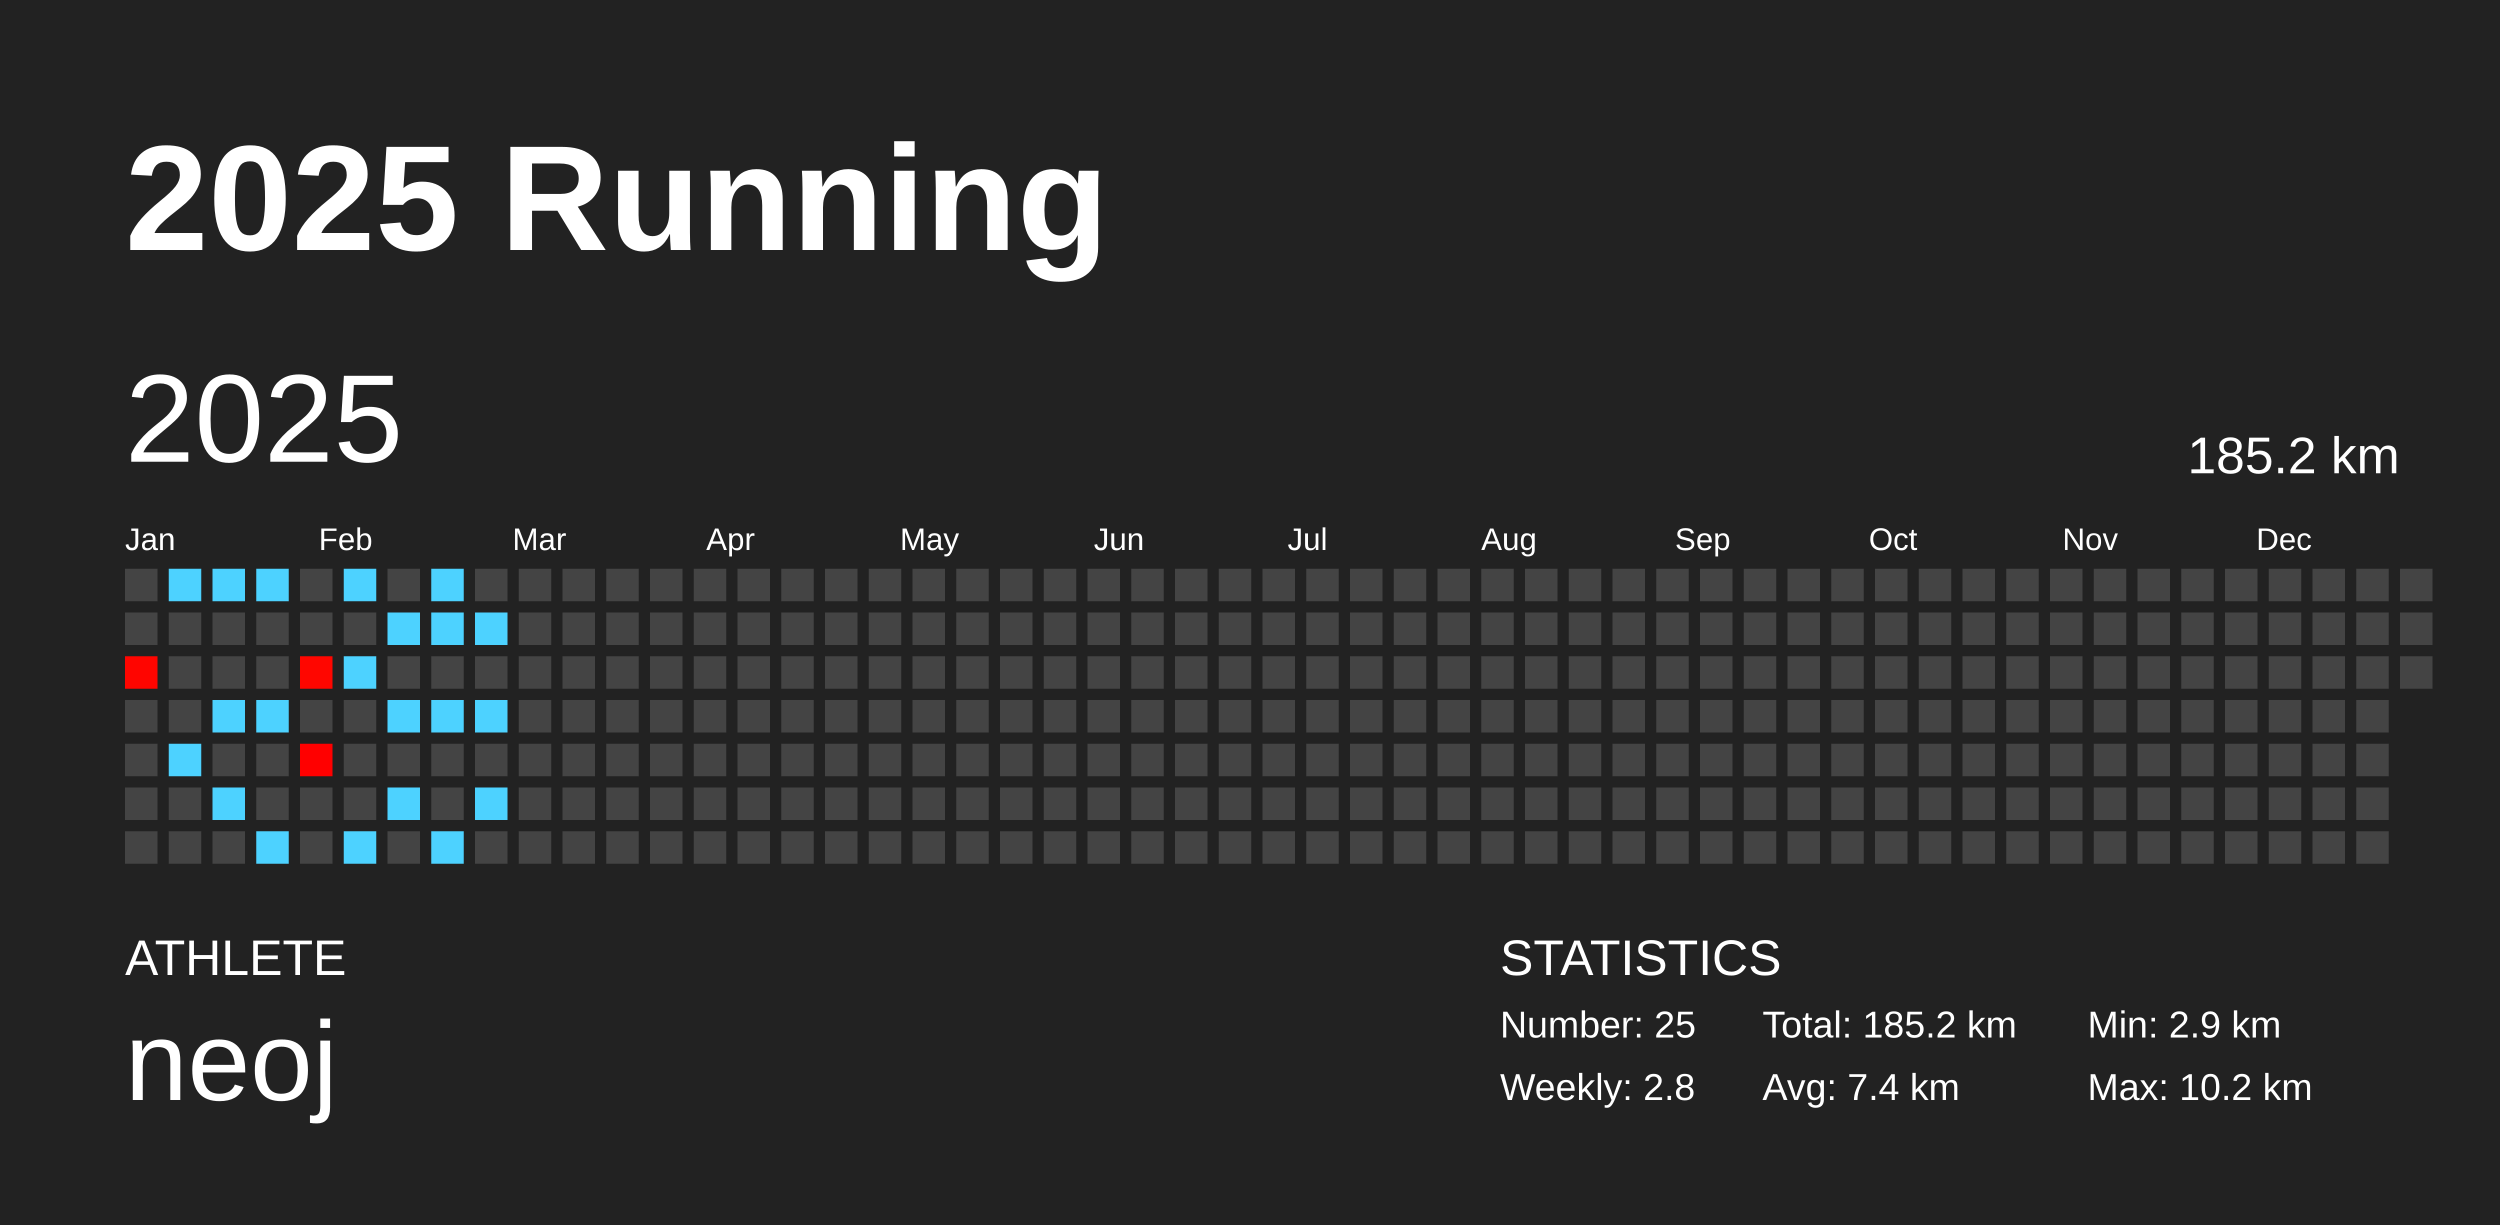
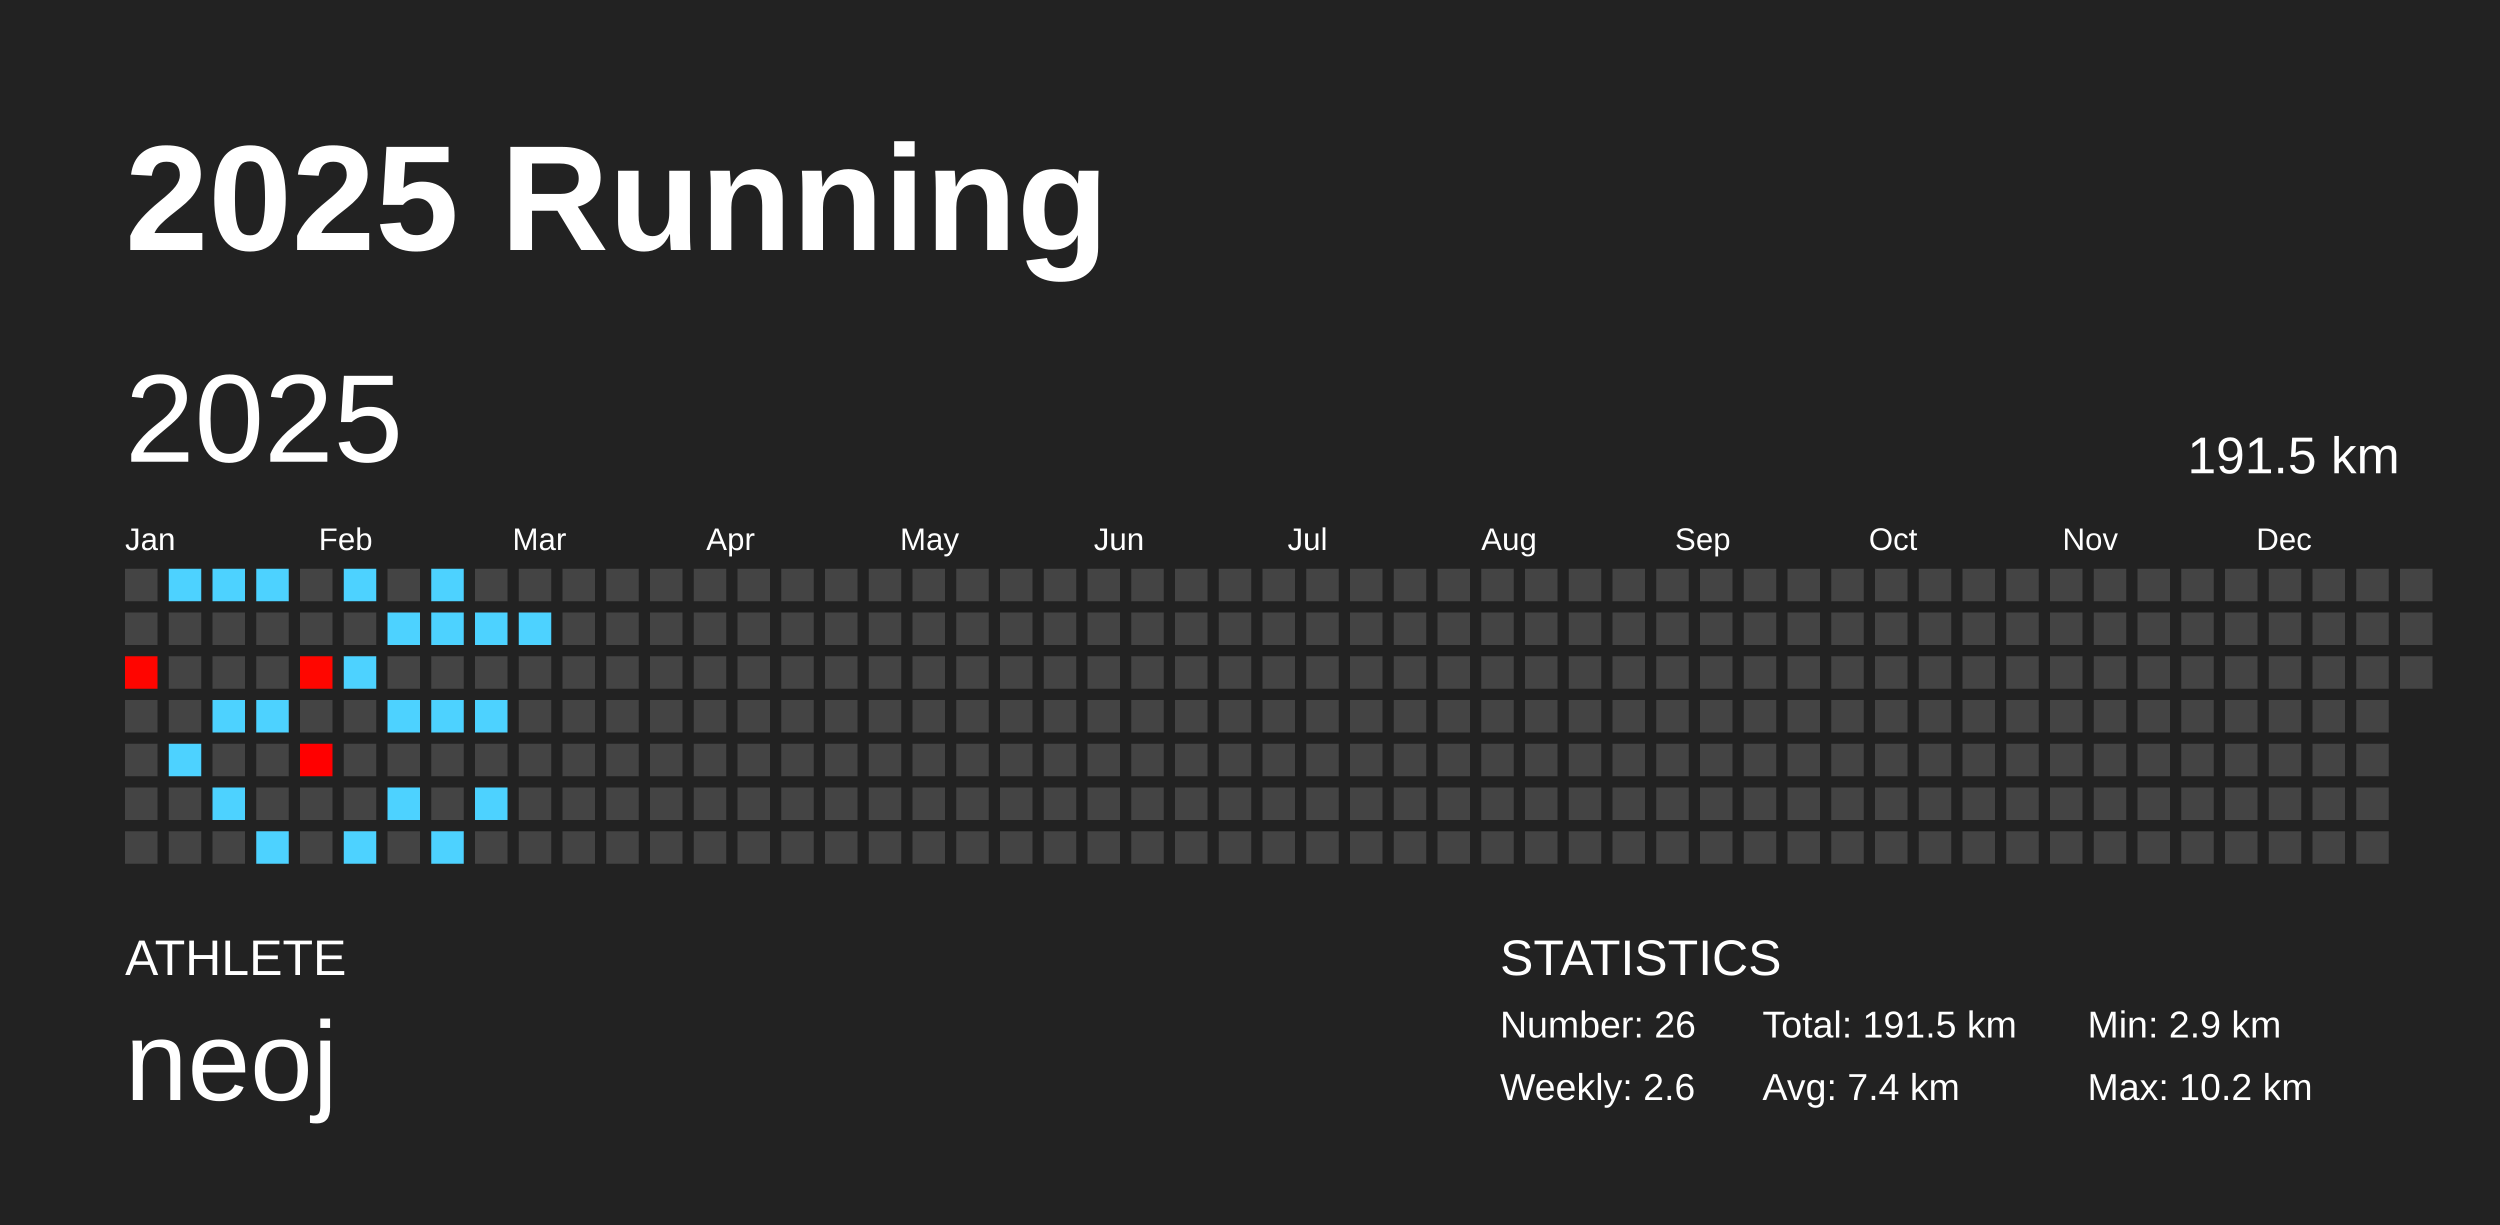
<svg xmlns="http://www.w3.org/2000/svg" baseProfile="full" height="98mm" version="1.1" viewBox="0,0,200,98" width="200mm">
  <defs />
  <rect fill="#222222" height="98" width="200" x="0" y="0" />
  <text fill="#FFFFFF" style="font-size:12px; font-family:Arial; font-weight:bold;" x="10" y="20">2025 Running</text>
  <text fill="#FFFFFF" style="font-size:4px; font-family:Arial" x="10" y="78">ATHLETE</text>
  <text fill="#FFFFFF" style="font-size:9px; font-family:Arial" x="10" y="88">neoj</text>
  <text fill="#FFFFFF" style="font-size:4px; font-family:Arial" x="120" y="78">STATISTICS</text>
-   <text fill="#FFFFFF" style="font-size:3px; font-family:Arial" x="120" y="83">Number: 25</text>
-   <text fill="#FFFFFF" style="font-size:3px; font-family:Arial" x="120" y="88">Weekly: 2.8</text>
-   <text fill="#FFFFFF" style="font-size:3px; font-family:Arial" x="141" y="83">Total: 185.2 km</text>
+   <text fill="#FFFFFF" style="font-size:3px; font-family:Arial" x="120" y="83">Number: 26</text>
+   <text fill="#FFFFFF" style="font-size:3px; font-family:Arial" x="120" y="88">Weekly: 2.6</text>
+   <text fill="#FFFFFF" style="font-size:3px; font-family:Arial" x="141" y="83">Total: 191.5 km</text>
  <text fill="#FFFFFF" style="font-size:3px; font-family:Arial" x="141" y="88">Avg: 7.4 km</text>
  <text fill="#FFFFFF" style="font-size:3px; font-family:Arial" x="167" y="83">Min: 2.9 km</text>
  <text fill="#FFFFFF" style="font-size:3px; font-family:Arial" x="167" y="88">Max: 10.2 km</text>
  <text dominant-baseline="hanging" fill="#FFFFFF" style="font-size:10.0px; font-family:Arial;" x="10" y="30">2025</text>
-   <text dominant-baseline="hanging" fill="#FFFFFF" style="font-size:4.125px; font-family:Arial;" x="175" y="35">185.2 km</text>
+   <text dominant-baseline="hanging" fill="#FFFFFF" style="font-size:4.125px; font-family:Arial;" x="175" y="35">191.5 km</text>
  <text fill="#FFFFFF" style="font-size:2.5px; font-family:Arial" x="10.0" y="44">Jan</text>
  <text fill="#FFFFFF" style="font-size:2.5px; font-family:Arial" x="25.5" y="44">Feb</text>
  <text fill="#FFFFFF" style="font-size:2.5px; font-family:Arial" x="41.0" y="44">Mar</text>
  <text fill="#FFFFFF" style="font-size:2.5px; font-family:Arial" x="56.5" y="44">Apr</text>
  <text fill="#FFFFFF" style="font-size:2.5px; font-family:Arial" x="72.0" y="44">May</text>
  <text fill="#FFFFFF" style="font-size:2.5px; font-family:Arial" x="87.5" y="44">Jun</text>
  <text fill="#FFFFFF" style="font-size:2.5px; font-family:Arial" x="103.0" y="44">Jul</text>
  <text fill="#FFFFFF" style="font-size:2.5px; font-family:Arial" x="118.5" y="44">Aug</text>
  <text fill="#FFFFFF" style="font-size:2.5px; font-family:Arial" x="134.0" y="44">Sep</text>
  <text fill="#FFFFFF" style="font-size:2.5px; font-family:Arial" x="149.5" y="44">Oct</text>
  <text fill="#FFFFFF" style="font-size:2.5px; font-family:Arial" x="165.0" y="44">Nov</text>
  <text fill="#FFFFFF" style="font-size:2.5px; font-family:Arial" x="180.5" y="44">Dec</text>
  <rect fill="#444444" height="2.6" width="2.6" x="10.0" y="45.5" />
  <rect fill="#444444" height="2.6" width="2.6" x="10.0" y="49.0" />
  <rect fill="#ff0500" height="2.6" width="2.6" x="10.0" y="52.5" />
  <rect fill="#444444" height="2.6" width="2.6" x="10.0" y="56.0" />
  <rect fill="#444444" height="2.6" width="2.6" x="10.0" y="59.5" />
  <rect fill="#444444" height="2.6" width="2.6" x="10.0" y="63.0" />
  <rect fill="#444444" height="2.6" width="2.6" x="10.0" y="66.5" />
  <rect fill="#4dd2ff" height="2.6" width="2.6" x="13.5" y="45.5" />
  <rect fill="#444444" height="2.6" width="2.6" x="13.5" y="49.0" />
  <rect fill="#444444" height="2.6" width="2.6" x="13.5" y="52.5" />
  <rect fill="#444444" height="2.6" width="2.6" x="13.5" y="56.0" />
  <rect fill="#4dd2ff" height="2.6" width="2.6" x="13.5" y="59.5" />
  <rect fill="#444444" height="2.6" width="2.6" x="13.5" y="63.0" />
  <rect fill="#444444" height="2.6" width="2.6" x="13.5" y="66.5" />
  <rect fill="#4dd2ff" height="2.6" width="2.6" x="17.0" y="45.5" />
  <rect fill="#444444" height="2.6" width="2.6" x="17.0" y="49.0" />
  <rect fill="#444444" height="2.6" width="2.6" x="17.0" y="52.5" />
  <rect fill="#4dd2ff" height="2.6" width="2.6" x="17.0" y="56.0" />
  <rect fill="#444444" height="2.6" width="2.6" x="17.0" y="59.5" />
  <rect fill="#4dd2ff" height="2.6" width="2.6" x="17.0" y="63.0" />
  <rect fill="#444444" height="2.6" width="2.6" x="17.0" y="66.5" />
  <rect fill="#4dd2ff" height="2.6" width="2.6" x="20.5" y="45.5" />
  <rect fill="#444444" height="2.6" width="2.6" x="20.5" y="49.0" />
  <rect fill="#444444" height="2.6" width="2.6" x="20.5" y="52.5" />
  <rect fill="#4dd2ff" height="2.6" width="2.6" x="20.5" y="56.0" />
  <rect fill="#444444" height="2.6" width="2.6" x="20.5" y="59.5" />
  <rect fill="#444444" height="2.6" width="2.6" x="20.5" y="63.0" />
  <rect fill="#4dd2ff" height="2.6" width="2.6" x="20.5" y="66.5" />
  <rect fill="#444444" height="2.6" width="2.6" x="24.0" y="45.5" />
  <rect fill="#444444" height="2.6" width="2.6" x="24.0" y="49.0" />
  <rect fill="#ff0600" height="2.6" width="2.6" x="24.0" y="52.5" />
  <rect fill="#444444" height="2.6" width="2.6" x="24.0" y="56.0" />
  <rect fill="#ff0000" height="2.6" width="2.6" x="24.0" y="59.5" />
  <rect fill="#444444" height="2.6" width="2.6" x="24.0" y="63.0" />
  <rect fill="#444444" height="2.6" width="2.6" x="24.0" y="66.5" />
  <rect fill="#4dd2ff" height="2.6" width="2.6" x="27.5" y="45.5" />
  <rect fill="#444444" height="2.6" width="2.6" x="27.5" y="49.0" />
  <rect fill="#4dd2ff" height="2.6" width="2.6" x="27.5" y="52.5" />
  <rect fill="#444444" height="2.6" width="2.6" x="27.5" y="56.0" />
  <rect fill="#444444" height="2.6" width="2.6" x="27.5" y="59.5" />
  <rect fill="#444444" height="2.6" width="2.6" x="27.5" y="63.0" />
  <rect fill="#4dd2ff" height="2.6" width="2.6" x="27.5" y="66.5" />
  <rect fill="#444444" height="2.6" width="2.6" x="31.0" y="45.5" />
  <rect fill="#4dd2ff" height="2.6" width="2.6" x="31.0" y="49.0" />
  <rect fill="#444444" height="2.6" width="2.6" x="31.0" y="52.5" />
  <rect fill="#4dd2ff" height="2.6" width="2.6" x="31.0" y="56.0" />
  <rect fill="#444444" height="2.6" width="2.6" x="31.0" y="59.5" />
  <rect fill="#4dd2ff" height="2.6" width="2.6" x="31.0" y="63.0" />
  <rect fill="#444444" height="2.6" width="2.6" x="31.0" y="66.5" />
  <rect fill="#4dd2ff" height="2.6" width="2.6" x="34.5" y="45.5" />
  <rect fill="#4dd2ff" height="2.6" width="2.6" x="34.5" y="49.0" />
  <rect fill="#444444" height="2.6" width="2.6" x="34.5" y="52.5" />
  <rect fill="#4dd2ff" height="2.6" width="2.6" x="34.5" y="56.0" />
  <rect fill="#444444" height="2.6" width="2.6" x="34.5" y="59.5" />
  <rect fill="#444444" height="2.6" width="2.6" x="34.5" y="63.0" />
  <rect fill="#4dd2ff" height="2.6" width="2.6" x="34.5" y="66.5" />
  <rect fill="#444444" height="2.6" width="2.6" x="38.0" y="45.5" />
  <rect fill="#4dd2ff" height="2.6" width="2.6" x="38.0" y="49.0" />
  <rect fill="#444444" height="2.6" width="2.6" x="38.0" y="52.5" />
  <rect fill="#4dd2ff" height="2.6" width="2.6" x="38.0" y="56.0" />
  <rect fill="#444444" height="2.6" width="2.6" x="38.0" y="59.5" />
  <rect fill="#4dd2ff" height="2.6" width="2.6" x="38.0" y="63.0" />
  <rect fill="#444444" height="2.6" width="2.6" x="38.0" y="66.5" />
  <rect fill="#444444" height="2.6" width="2.6" x="41.5" y="45.5" />
-   <rect fill="#444444" height="2.6" width="2.6" x="41.5" y="49.0" />
+   <rect fill="#4dd2ff" height="2.6" width="2.6" x="41.5" y="49.0" />
  <rect fill="#444444" height="2.6" width="2.6" x="41.5" y="52.5" />
  <rect fill="#444444" height="2.6" width="2.6" x="41.5" y="56.0" />
  <rect fill="#444444" height="2.6" width="2.6" x="41.5" y="59.5" />
  <rect fill="#444444" height="2.6" width="2.6" x="41.5" y="63.0" />
  <rect fill="#444444" height="2.6" width="2.6" x="41.5" y="66.5" />
  <rect fill="#444444" height="2.6" width="2.6" x="45.0" y="45.5" />
  <rect fill="#444444" height="2.6" width="2.6" x="45.0" y="49.0" />
  <rect fill="#444444" height="2.6" width="2.6" x="45.0" y="52.5" />
  <rect fill="#444444" height="2.6" width="2.6" x="45.0" y="56.0" />
  <rect fill="#444444" height="2.6" width="2.6" x="45.0" y="59.5" />
  <rect fill="#444444" height="2.6" width="2.6" x="45.0" y="63.0" />
  <rect fill="#444444" height="2.6" width="2.6" x="45.0" y="66.5" />
  <rect fill="#444444" height="2.6" width="2.6" x="48.5" y="45.5" />
  <rect fill="#444444" height="2.6" width="2.6" x="48.5" y="49.0" />
  <rect fill="#444444" height="2.6" width="2.6" x="48.5" y="52.5" />
  <rect fill="#444444" height="2.6" width="2.6" x="48.5" y="56.0" />
  <rect fill="#444444" height="2.6" width="2.6" x="48.5" y="59.5" />
  <rect fill="#444444" height="2.6" width="2.6" x="48.5" y="63.0" />
  <rect fill="#444444" height="2.6" width="2.6" x="48.5" y="66.5" />
  <rect fill="#444444" height="2.6" width="2.6" x="52.0" y="45.5" />
  <rect fill="#444444" height="2.6" width="2.6" x="52.0" y="49.0" />
  <rect fill="#444444" height="2.6" width="2.6" x="52.0" y="52.5" />
  <rect fill="#444444" height="2.6" width="2.6" x="52.0" y="56.0" />
  <rect fill="#444444" height="2.6" width="2.6" x="52.0" y="59.5" />
  <rect fill="#444444" height="2.6" width="2.6" x="52.0" y="63.0" />
  <rect fill="#444444" height="2.6" width="2.6" x="52.0" y="66.5" />
  <rect fill="#444444" height="2.6" width="2.6" x="55.5" y="45.5" />
  <rect fill="#444444" height="2.6" width="2.6" x="55.5" y="49.0" />
  <rect fill="#444444" height="2.6" width="2.6" x="55.5" y="52.5" />
  <rect fill="#444444" height="2.6" width="2.6" x="55.5" y="56.0" />
  <rect fill="#444444" height="2.6" width="2.6" x="55.5" y="59.5" />
  <rect fill="#444444" height="2.6" width="2.6" x="55.5" y="63.0" />
  <rect fill="#444444" height="2.6" width="2.6" x="55.5" y="66.5" />
  <rect fill="#444444" height="2.6" width="2.6" x="59.0" y="45.5" />
  <rect fill="#444444" height="2.6" width="2.6" x="59.0" y="49.0" />
  <rect fill="#444444" height="2.6" width="2.6" x="59.0" y="52.5" />
  <rect fill="#444444" height="2.6" width="2.6" x="59.0" y="56.0" />
  <rect fill="#444444" height="2.6" width="2.6" x="59.0" y="59.5" />
  <rect fill="#444444" height="2.6" width="2.6" x="59.0" y="63.0" />
  <rect fill="#444444" height="2.6" width="2.6" x="59.0" y="66.5" />
  <rect fill="#444444" height="2.6" width="2.6" x="62.5" y="45.5" />
  <rect fill="#444444" height="2.6" width="2.6" x="62.5" y="49.0" />
  <rect fill="#444444" height="2.6" width="2.6" x="62.5" y="52.5" />
  <rect fill="#444444" height="2.6" width="2.6" x="62.5" y="56.0" />
  <rect fill="#444444" height="2.6" width="2.6" x="62.5" y="59.5" />
  <rect fill="#444444" height="2.6" width="2.6" x="62.5" y="63.0" />
  <rect fill="#444444" height="2.6" width="2.6" x="62.5" y="66.5" />
  <rect fill="#444444" height="2.6" width="2.6" x="66.0" y="45.5" />
  <rect fill="#444444" height="2.6" width="2.6" x="66.0" y="49.0" />
  <rect fill="#444444" height="2.6" width="2.6" x="66.0" y="52.5" />
  <rect fill="#444444" height="2.6" width="2.6" x="66.0" y="56.0" />
  <rect fill="#444444" height="2.6" width="2.6" x="66.0" y="59.5" />
  <rect fill="#444444" height="2.6" width="2.6" x="66.0" y="63.0" />
  <rect fill="#444444" height="2.6" width="2.6" x="66.0" y="66.5" />
  <rect fill="#444444" height="2.6" width="2.6" x="69.5" y="45.5" />
  <rect fill="#444444" height="2.6" width="2.6" x="69.5" y="49.0" />
  <rect fill="#444444" height="2.6" width="2.6" x="69.5" y="52.5" />
  <rect fill="#444444" height="2.6" width="2.6" x="69.5" y="56.0" />
  <rect fill="#444444" height="2.6" width="2.6" x="69.5" y="59.5" />
  <rect fill="#444444" height="2.6" width="2.6" x="69.5" y="63.0" />
  <rect fill="#444444" height="2.6" width="2.6" x="69.5" y="66.5" />
  <rect fill="#444444" height="2.6" width="2.6" x="73.0" y="45.5" />
  <rect fill="#444444" height="2.6" width="2.6" x="73.0" y="49.0" />
  <rect fill="#444444" height="2.6" width="2.6" x="73.0" y="52.5" />
  <rect fill="#444444" height="2.6" width="2.6" x="73.0" y="56.0" />
  <rect fill="#444444" height="2.6" width="2.6" x="73.0" y="59.5" />
  <rect fill="#444444" height="2.6" width="2.6" x="73.0" y="63.0" />
  <rect fill="#444444" height="2.6" width="2.6" x="73.0" y="66.5" />
  <rect fill="#444444" height="2.6" width="2.6" x="76.5" y="45.5" />
  <rect fill="#444444" height="2.6" width="2.6" x="76.5" y="49.0" />
  <rect fill="#444444" height="2.6" width="2.6" x="76.5" y="52.5" />
  <rect fill="#444444" height="2.6" width="2.6" x="76.5" y="56.0" />
  <rect fill="#444444" height="2.6" width="2.6" x="76.5" y="59.5" />
  <rect fill="#444444" height="2.6" width="2.6" x="76.5" y="63.0" />
  <rect fill="#444444" height="2.6" width="2.6" x="76.5" y="66.5" />
  <rect fill="#444444" height="2.6" width="2.6" x="80.0" y="45.5" />
  <rect fill="#444444" height="2.6" width="2.6" x="80.0" y="49.0" />
  <rect fill="#444444" height="2.6" width="2.6" x="80.0" y="52.5" />
  <rect fill="#444444" height="2.6" width="2.6" x="80.0" y="56.0" />
  <rect fill="#444444" height="2.6" width="2.6" x="80.0" y="59.5" />
  <rect fill="#444444" height="2.6" width="2.6" x="80.0" y="63.0" />
  <rect fill="#444444" height="2.6" width="2.6" x="80.0" y="66.5" />
  <rect fill="#444444" height="2.6" width="2.6" x="83.5" y="45.5" />
  <rect fill="#444444" height="2.6" width="2.6" x="83.5" y="49.0" />
  <rect fill="#444444" height="2.6" width="2.6" x="83.5" y="52.5" />
  <rect fill="#444444" height="2.6" width="2.6" x="83.5" y="56.0" />
  <rect fill="#444444" height="2.6" width="2.6" x="83.5" y="59.5" />
  <rect fill="#444444" height="2.6" width="2.6" x="83.5" y="63.0" />
  <rect fill="#444444" height="2.6" width="2.6" x="83.5" y="66.5" />
  <rect fill="#444444" height="2.6" width="2.6" x="87.0" y="45.5" />
  <rect fill="#444444" height="2.6" width="2.6" x="87.0" y="49.0" />
  <rect fill="#444444" height="2.6" width="2.6" x="87.0" y="52.5" />
  <rect fill="#444444" height="2.6" width="2.6" x="87.0" y="56.0" />
  <rect fill="#444444" height="2.6" width="2.6" x="87.0" y="59.5" />
  <rect fill="#444444" height="2.6" width="2.6" x="87.0" y="63.0" />
  <rect fill="#444444" height="2.6" width="2.6" x="87.0" y="66.5" />
  <rect fill="#444444" height="2.6" width="2.6" x="90.5" y="45.5" />
  <rect fill="#444444" height="2.6" width="2.6" x="90.5" y="49.0" />
  <rect fill="#444444" height="2.6" width="2.6" x="90.5" y="52.5" />
  <rect fill="#444444" height="2.6" width="2.6" x="90.5" y="56.0" />
  <rect fill="#444444" height="2.6" width="2.6" x="90.5" y="59.5" />
  <rect fill="#444444" height="2.6" width="2.6" x="90.5" y="63.0" />
  <rect fill="#444444" height="2.6" width="2.6" x="90.5" y="66.5" />
  <rect fill="#444444" height="2.6" width="2.6" x="94.0" y="45.5" />
  <rect fill="#444444" height="2.6" width="2.6" x="94.0" y="49.0" />
  <rect fill="#444444" height="2.6" width="2.6" x="94.0" y="52.5" />
  <rect fill="#444444" height="2.6" width="2.6" x="94.0" y="56.0" />
  <rect fill="#444444" height="2.6" width="2.6" x="94.0" y="59.5" />
  <rect fill="#444444" height="2.6" width="2.6" x="94.0" y="63.0" />
  <rect fill="#444444" height="2.6" width="2.6" x="94.0" y="66.5" />
  <rect fill="#444444" height="2.6" width="2.6" x="97.5" y="45.5" />
  <rect fill="#444444" height="2.6" width="2.6" x="97.5" y="49.0" />
  <rect fill="#444444" height="2.6" width="2.6" x="97.5" y="52.5" />
  <rect fill="#444444" height="2.6" width="2.6" x="97.5" y="56.0" />
  <rect fill="#444444" height="2.6" width="2.6" x="97.5" y="59.5" />
  <rect fill="#444444" height="2.6" width="2.6" x="97.5" y="63.0" />
  <rect fill="#444444" height="2.6" width="2.6" x="97.5" y="66.5" />
  <rect fill="#444444" height="2.6" width="2.6" x="101.0" y="45.5" />
  <rect fill="#444444" height="2.6" width="2.6" x="101.0" y="49.0" />
  <rect fill="#444444" height="2.6" width="2.6" x="101.0" y="52.5" />
  <rect fill="#444444" height="2.6" width="2.6" x="101.0" y="56.0" />
  <rect fill="#444444" height="2.6" width="2.6" x="101.0" y="59.5" />
  <rect fill="#444444" height="2.6" width="2.6" x="101.0" y="63.0" />
  <rect fill="#444444" height="2.6" width="2.6" x="101.0" y="66.5" />
  <rect fill="#444444" height="2.6" width="2.6" x="104.5" y="45.5" />
  <rect fill="#444444" height="2.6" width="2.6" x="104.5" y="49.0" />
  <rect fill="#444444" height="2.6" width="2.6" x="104.5" y="52.5" />
  <rect fill="#444444" height="2.6" width="2.6" x="104.5" y="56.0" />
  <rect fill="#444444" height="2.6" width="2.6" x="104.5" y="59.5" />
  <rect fill="#444444" height="2.6" width="2.6" x="104.5" y="63.0" />
  <rect fill="#444444" height="2.6" width="2.6" x="104.5" y="66.5" />
  <rect fill="#444444" height="2.6" width="2.6" x="108.0" y="45.5" />
  <rect fill="#444444" height="2.6" width="2.6" x="108.0" y="49.0" />
  <rect fill="#444444" height="2.6" width="2.6" x="108.0" y="52.5" />
  <rect fill="#444444" height="2.6" width="2.6" x="108.0" y="56.0" />
  <rect fill="#444444" height="2.6" width="2.6" x="108.0" y="59.5" />
  <rect fill="#444444" height="2.6" width="2.6" x="108.0" y="63.0" />
  <rect fill="#444444" height="2.6" width="2.6" x="108.0" y="66.5" />
  <rect fill="#444444" height="2.6" width="2.6" x="111.5" y="45.5" />
  <rect fill="#444444" height="2.6" width="2.6" x="111.5" y="49.0" />
  <rect fill="#444444" height="2.6" width="2.6" x="111.5" y="52.5" />
  <rect fill="#444444" height="2.6" width="2.6" x="111.5" y="56.0" />
  <rect fill="#444444" height="2.6" width="2.6" x="111.5" y="59.5" />
  <rect fill="#444444" height="2.6" width="2.6" x="111.5" y="63.0" />
  <rect fill="#444444" height="2.6" width="2.6" x="111.5" y="66.5" />
  <rect fill="#444444" height="2.6" width="2.6" x="115.0" y="45.5" />
  <rect fill="#444444" height="2.6" width="2.6" x="115.0" y="49.0" />
  <rect fill="#444444" height="2.6" width="2.6" x="115.0" y="52.5" />
  <rect fill="#444444" height="2.6" width="2.6" x="115.0" y="56.0" />
  <rect fill="#444444" height="2.6" width="2.6" x="115.0" y="59.5" />
  <rect fill="#444444" height="2.6" width="2.6" x="115.0" y="63.0" />
  <rect fill="#444444" height="2.6" width="2.6" x="115.0" y="66.5" />
  <rect fill="#444444" height="2.6" width="2.6" x="118.5" y="45.5" />
  <rect fill="#444444" height="2.6" width="2.6" x="118.5" y="49.0" />
  <rect fill="#444444" height="2.6" width="2.6" x="118.5" y="52.5" />
  <rect fill="#444444" height="2.6" width="2.6" x="118.5" y="56.0" />
  <rect fill="#444444" height="2.6" width="2.6" x="118.5" y="59.5" />
  <rect fill="#444444" height="2.6" width="2.6" x="118.5" y="63.0" />
  <rect fill="#444444" height="2.6" width="2.6" x="118.5" y="66.5" />
  <rect fill="#444444" height="2.6" width="2.6" x="122.0" y="45.5" />
  <rect fill="#444444" height="2.6" width="2.6" x="122.0" y="49.0" />
  <rect fill="#444444" height="2.6" width="2.6" x="122.0" y="52.5" />
  <rect fill="#444444" height="2.6" width="2.6" x="122.0" y="56.0" />
  <rect fill="#444444" height="2.6" width="2.6" x="122.0" y="59.5" />
  <rect fill="#444444" height="2.6" width="2.6" x="122.0" y="63.0" />
  <rect fill="#444444" height="2.6" width="2.6" x="122.0" y="66.5" />
  <rect fill="#444444" height="2.6" width="2.6" x="125.5" y="45.5" />
  <rect fill="#444444" height="2.6" width="2.6" x="125.5" y="49.0" />
  <rect fill="#444444" height="2.6" width="2.6" x="125.5" y="52.5" />
  <rect fill="#444444" height="2.6" width="2.6" x="125.5" y="56.0" />
  <rect fill="#444444" height="2.6" width="2.6" x="125.5" y="59.5" />
  <rect fill="#444444" height="2.6" width="2.6" x="125.5" y="63.0" />
  <rect fill="#444444" height="2.6" width="2.6" x="125.5" y="66.5" />
  <rect fill="#444444" height="2.6" width="2.6" x="129.0" y="45.5" />
  <rect fill="#444444" height="2.6" width="2.6" x="129.0" y="49.0" />
  <rect fill="#444444" height="2.6" width="2.6" x="129.0" y="52.5" />
  <rect fill="#444444" height="2.6" width="2.6" x="129.0" y="56.0" />
  <rect fill="#444444" height="2.6" width="2.6" x="129.0" y="59.5" />
  <rect fill="#444444" height="2.6" width="2.6" x="129.0" y="63.0" />
  <rect fill="#444444" height="2.6" width="2.6" x="129.0" y="66.5" />
  <rect fill="#444444" height="2.6" width="2.6" x="132.5" y="45.5" />
  <rect fill="#444444" height="2.6" width="2.6" x="132.5" y="49.0" />
  <rect fill="#444444" height="2.6" width="2.6" x="132.5" y="52.5" />
  <rect fill="#444444" height="2.6" width="2.6" x="132.5" y="56.0" />
  <rect fill="#444444" height="2.6" width="2.6" x="132.5" y="59.5" />
  <rect fill="#444444" height="2.6" width="2.6" x="132.5" y="63.0" />
  <rect fill="#444444" height="2.6" width="2.6" x="132.5" y="66.5" />
  <rect fill="#444444" height="2.6" width="2.6" x="136.0" y="45.5" />
  <rect fill="#444444" height="2.6" width="2.6" x="136.0" y="49.0" />
  <rect fill="#444444" height="2.6" width="2.6" x="136.0" y="52.5" />
  <rect fill="#444444" height="2.6" width="2.6" x="136.0" y="56.0" />
  <rect fill="#444444" height="2.6" width="2.6" x="136.0" y="59.5" />
  <rect fill="#444444" height="2.6" width="2.6" x="136.0" y="63.0" />
  <rect fill="#444444" height="2.6" width="2.6" x="136.0" y="66.5" />
  <rect fill="#444444" height="2.6" width="2.6" x="139.5" y="45.5" />
  <rect fill="#444444" height="2.6" width="2.6" x="139.5" y="49.0" />
  <rect fill="#444444" height="2.6" width="2.6" x="139.5" y="52.5" />
  <rect fill="#444444" height="2.6" width="2.6" x="139.5" y="56.0" />
  <rect fill="#444444" height="2.6" width="2.6" x="139.5" y="59.5" />
  <rect fill="#444444" height="2.6" width="2.6" x="139.5" y="63.0" />
  <rect fill="#444444" height="2.6" width="2.6" x="139.5" y="66.5" />
  <rect fill="#444444" height="2.6" width="2.6" x="143.0" y="45.5" />
  <rect fill="#444444" height="2.6" width="2.6" x="143.0" y="49.0" />
  <rect fill="#444444" height="2.6" width="2.6" x="143.0" y="52.5" />
  <rect fill="#444444" height="2.6" width="2.6" x="143.0" y="56.0" />
  <rect fill="#444444" height="2.6" width="2.6" x="143.0" y="59.5" />
  <rect fill="#444444" height="2.6" width="2.6" x="143.0" y="63.0" />
  <rect fill="#444444" height="2.6" width="2.6" x="143.0" y="66.5" />
  <rect fill="#444444" height="2.6" width="2.6" x="146.5" y="45.5" />
  <rect fill="#444444" height="2.6" width="2.6" x="146.5" y="49.0" />
  <rect fill="#444444" height="2.6" width="2.6" x="146.5" y="52.5" />
  <rect fill="#444444" height="2.6" width="2.6" x="146.5" y="56.0" />
  <rect fill="#444444" height="2.6" width="2.6" x="146.5" y="59.5" />
  <rect fill="#444444" height="2.6" width="2.6" x="146.5" y="63.0" />
  <rect fill="#444444" height="2.6" width="2.6" x="146.5" y="66.5" />
  <rect fill="#444444" height="2.6" width="2.6" x="150.0" y="45.5" />
  <rect fill="#444444" height="2.6" width="2.6" x="150.0" y="49.0" />
  <rect fill="#444444" height="2.6" width="2.6" x="150.0" y="52.5" />
  <rect fill="#444444" height="2.6" width="2.6" x="150.0" y="56.0" />
  <rect fill="#444444" height="2.6" width="2.6" x="150.0" y="59.5" />
  <rect fill="#444444" height="2.6" width="2.6" x="150.0" y="63.0" />
  <rect fill="#444444" height="2.6" width="2.6" x="150.0" y="66.5" />
  <rect fill="#444444" height="2.6" width="2.6" x="153.5" y="45.5" />
  <rect fill="#444444" height="2.6" width="2.6" x="153.5" y="49.0" />
  <rect fill="#444444" height="2.6" width="2.6" x="153.5" y="52.5" />
  <rect fill="#444444" height="2.6" width="2.6" x="153.5" y="56.0" />
  <rect fill="#444444" height="2.6" width="2.6" x="153.5" y="59.5" />
  <rect fill="#444444" height="2.6" width="2.6" x="153.5" y="63.0" />
  <rect fill="#444444" height="2.6" width="2.6" x="153.5" y="66.5" />
  <rect fill="#444444" height="2.6" width="2.6" x="157.0" y="45.5" />
  <rect fill="#444444" height="2.6" width="2.6" x="157.0" y="49.0" />
  <rect fill="#444444" height="2.6" width="2.6" x="157.0" y="52.5" />
  <rect fill="#444444" height="2.6" width="2.6" x="157.0" y="56.0" />
  <rect fill="#444444" height="2.6" width="2.6" x="157.0" y="59.5" />
  <rect fill="#444444" height="2.6" width="2.6" x="157.0" y="63.0" />
  <rect fill="#444444" height="2.6" width="2.6" x="157.0" y="66.5" />
  <rect fill="#444444" height="2.6" width="2.6" x="160.5" y="45.5" />
  <rect fill="#444444" height="2.6" width="2.6" x="160.5" y="49.0" />
  <rect fill="#444444" height="2.6" width="2.6" x="160.5" y="52.5" />
  <rect fill="#444444" height="2.6" width="2.6" x="160.5" y="56.0" />
  <rect fill="#444444" height="2.6" width="2.6" x="160.5" y="59.5" />
  <rect fill="#444444" height="2.6" width="2.6" x="160.5" y="63.0" />
  <rect fill="#444444" height="2.6" width="2.6" x="160.5" y="66.5" />
  <rect fill="#444444" height="2.6" width="2.6" x="164.0" y="45.5" />
  <rect fill="#444444" height="2.6" width="2.6" x="164.0" y="49.0" />
  <rect fill="#444444" height="2.6" width="2.6" x="164.0" y="52.5" />
  <rect fill="#444444" height="2.6" width="2.6" x="164.0" y="56.0" />
  <rect fill="#444444" height="2.6" width="2.6" x="164.0" y="59.5" />
  <rect fill="#444444" height="2.6" width="2.6" x="164.0" y="63.0" />
  <rect fill="#444444" height="2.6" width="2.6" x="164.0" y="66.5" />
  <rect fill="#444444" height="2.6" width="2.6" x="167.5" y="45.5" />
  <rect fill="#444444" height="2.6" width="2.6" x="167.5" y="49.0" />
  <rect fill="#444444" height="2.6" width="2.6" x="167.5" y="52.5" />
  <rect fill="#444444" height="2.6" width="2.6" x="167.5" y="56.0" />
  <rect fill="#444444" height="2.6" width="2.6" x="167.5" y="59.5" />
  <rect fill="#444444" height="2.6" width="2.6" x="167.5" y="63.0" />
  <rect fill="#444444" height="2.6" width="2.6" x="167.5" y="66.5" />
  <rect fill="#444444" height="2.6" width="2.6" x="171.0" y="45.5" />
  <rect fill="#444444" height="2.6" width="2.6" x="171.0" y="49.0" />
  <rect fill="#444444" height="2.6" width="2.6" x="171.0" y="52.5" />
  <rect fill="#444444" height="2.6" width="2.6" x="171.0" y="56.0" />
  <rect fill="#444444" height="2.6" width="2.6" x="171.0" y="59.5" />
  <rect fill="#444444" height="2.6" width="2.6" x="171.0" y="63.0" />
  <rect fill="#444444" height="2.6" width="2.6" x="171.0" y="66.5" />
  <rect fill="#444444" height="2.6" width="2.6" x="174.5" y="45.5" />
  <rect fill="#444444" height="2.6" width="2.6" x="174.5" y="49.0" />
  <rect fill="#444444" height="2.6" width="2.6" x="174.5" y="52.5" />
  <rect fill="#444444" height="2.6" width="2.6" x="174.5" y="56.0" />
  <rect fill="#444444" height="2.6" width="2.6" x="174.5" y="59.5" />
  <rect fill="#444444" height="2.6" width="2.6" x="174.5" y="63.0" />
  <rect fill="#444444" height="2.6" width="2.6" x="174.5" y="66.5" />
  <rect fill="#444444" height="2.6" width="2.6" x="178.0" y="45.5" />
  <rect fill="#444444" height="2.6" width="2.6" x="178.0" y="49.0" />
  <rect fill="#444444" height="2.6" width="2.6" x="178.0" y="52.5" />
  <rect fill="#444444" height="2.6" width="2.6" x="178.0" y="56.0" />
  <rect fill="#444444" height="2.6" width="2.6" x="178.0" y="59.5" />
  <rect fill="#444444" height="2.6" width="2.6" x="178.0" y="63.0" />
  <rect fill="#444444" height="2.6" width="2.6" x="178.0" y="66.5" />
  <rect fill="#444444" height="2.6" width="2.6" x="181.5" y="45.5" />
  <rect fill="#444444" height="2.6" width="2.6" x="181.5" y="49.0" />
  <rect fill="#444444" height="2.6" width="2.6" x="181.5" y="52.5" />
  <rect fill="#444444" height="2.6" width="2.6" x="181.5" y="56.0" />
  <rect fill="#444444" height="2.6" width="2.6" x="181.5" y="59.5" />
  <rect fill="#444444" height="2.6" width="2.6" x="181.5" y="63.0" />
  <rect fill="#444444" height="2.6" width="2.6" x="181.5" y="66.5" />
  <rect fill="#444444" height="2.6" width="2.6" x="185.0" y="45.5" />
  <rect fill="#444444" height="2.6" width="2.6" x="185.0" y="49.0" />
  <rect fill="#444444" height="2.6" width="2.6" x="185.0" y="52.5" />
  <rect fill="#444444" height="2.6" width="2.6" x="185.0" y="56.0" />
  <rect fill="#444444" height="2.6" width="2.6" x="185.0" y="59.5" />
  <rect fill="#444444" height="2.6" width="2.6" x="185.0" y="63.0" />
  <rect fill="#444444" height="2.6" width="2.6" x="185.0" y="66.5" />
  <rect fill="#444444" height="2.6" width="2.6" x="188.5" y="45.5" />
  <rect fill="#444444" height="2.6" width="2.6" x="188.5" y="49.0" />
  <rect fill="#444444" height="2.6" width="2.6" x="188.5" y="52.5" />
  <rect fill="#444444" height="2.6" width="2.6" x="188.5" y="56.0" />
  <rect fill="#444444" height="2.6" width="2.6" x="188.5" y="59.5" />
  <rect fill="#444444" height="2.6" width="2.6" x="188.5" y="63.0" />
  <rect fill="#444444" height="2.6" width="2.6" x="188.5" y="66.5" />
  <rect fill="#444444" height="2.6" width="2.6" x="192.0" y="45.5" />
  <rect fill="#444444" height="2.6" width="2.6" x="192.0" y="49.0" />
  <rect fill="#444444" height="2.6" width="2.6" x="192.0" y="52.5" />
</svg>
